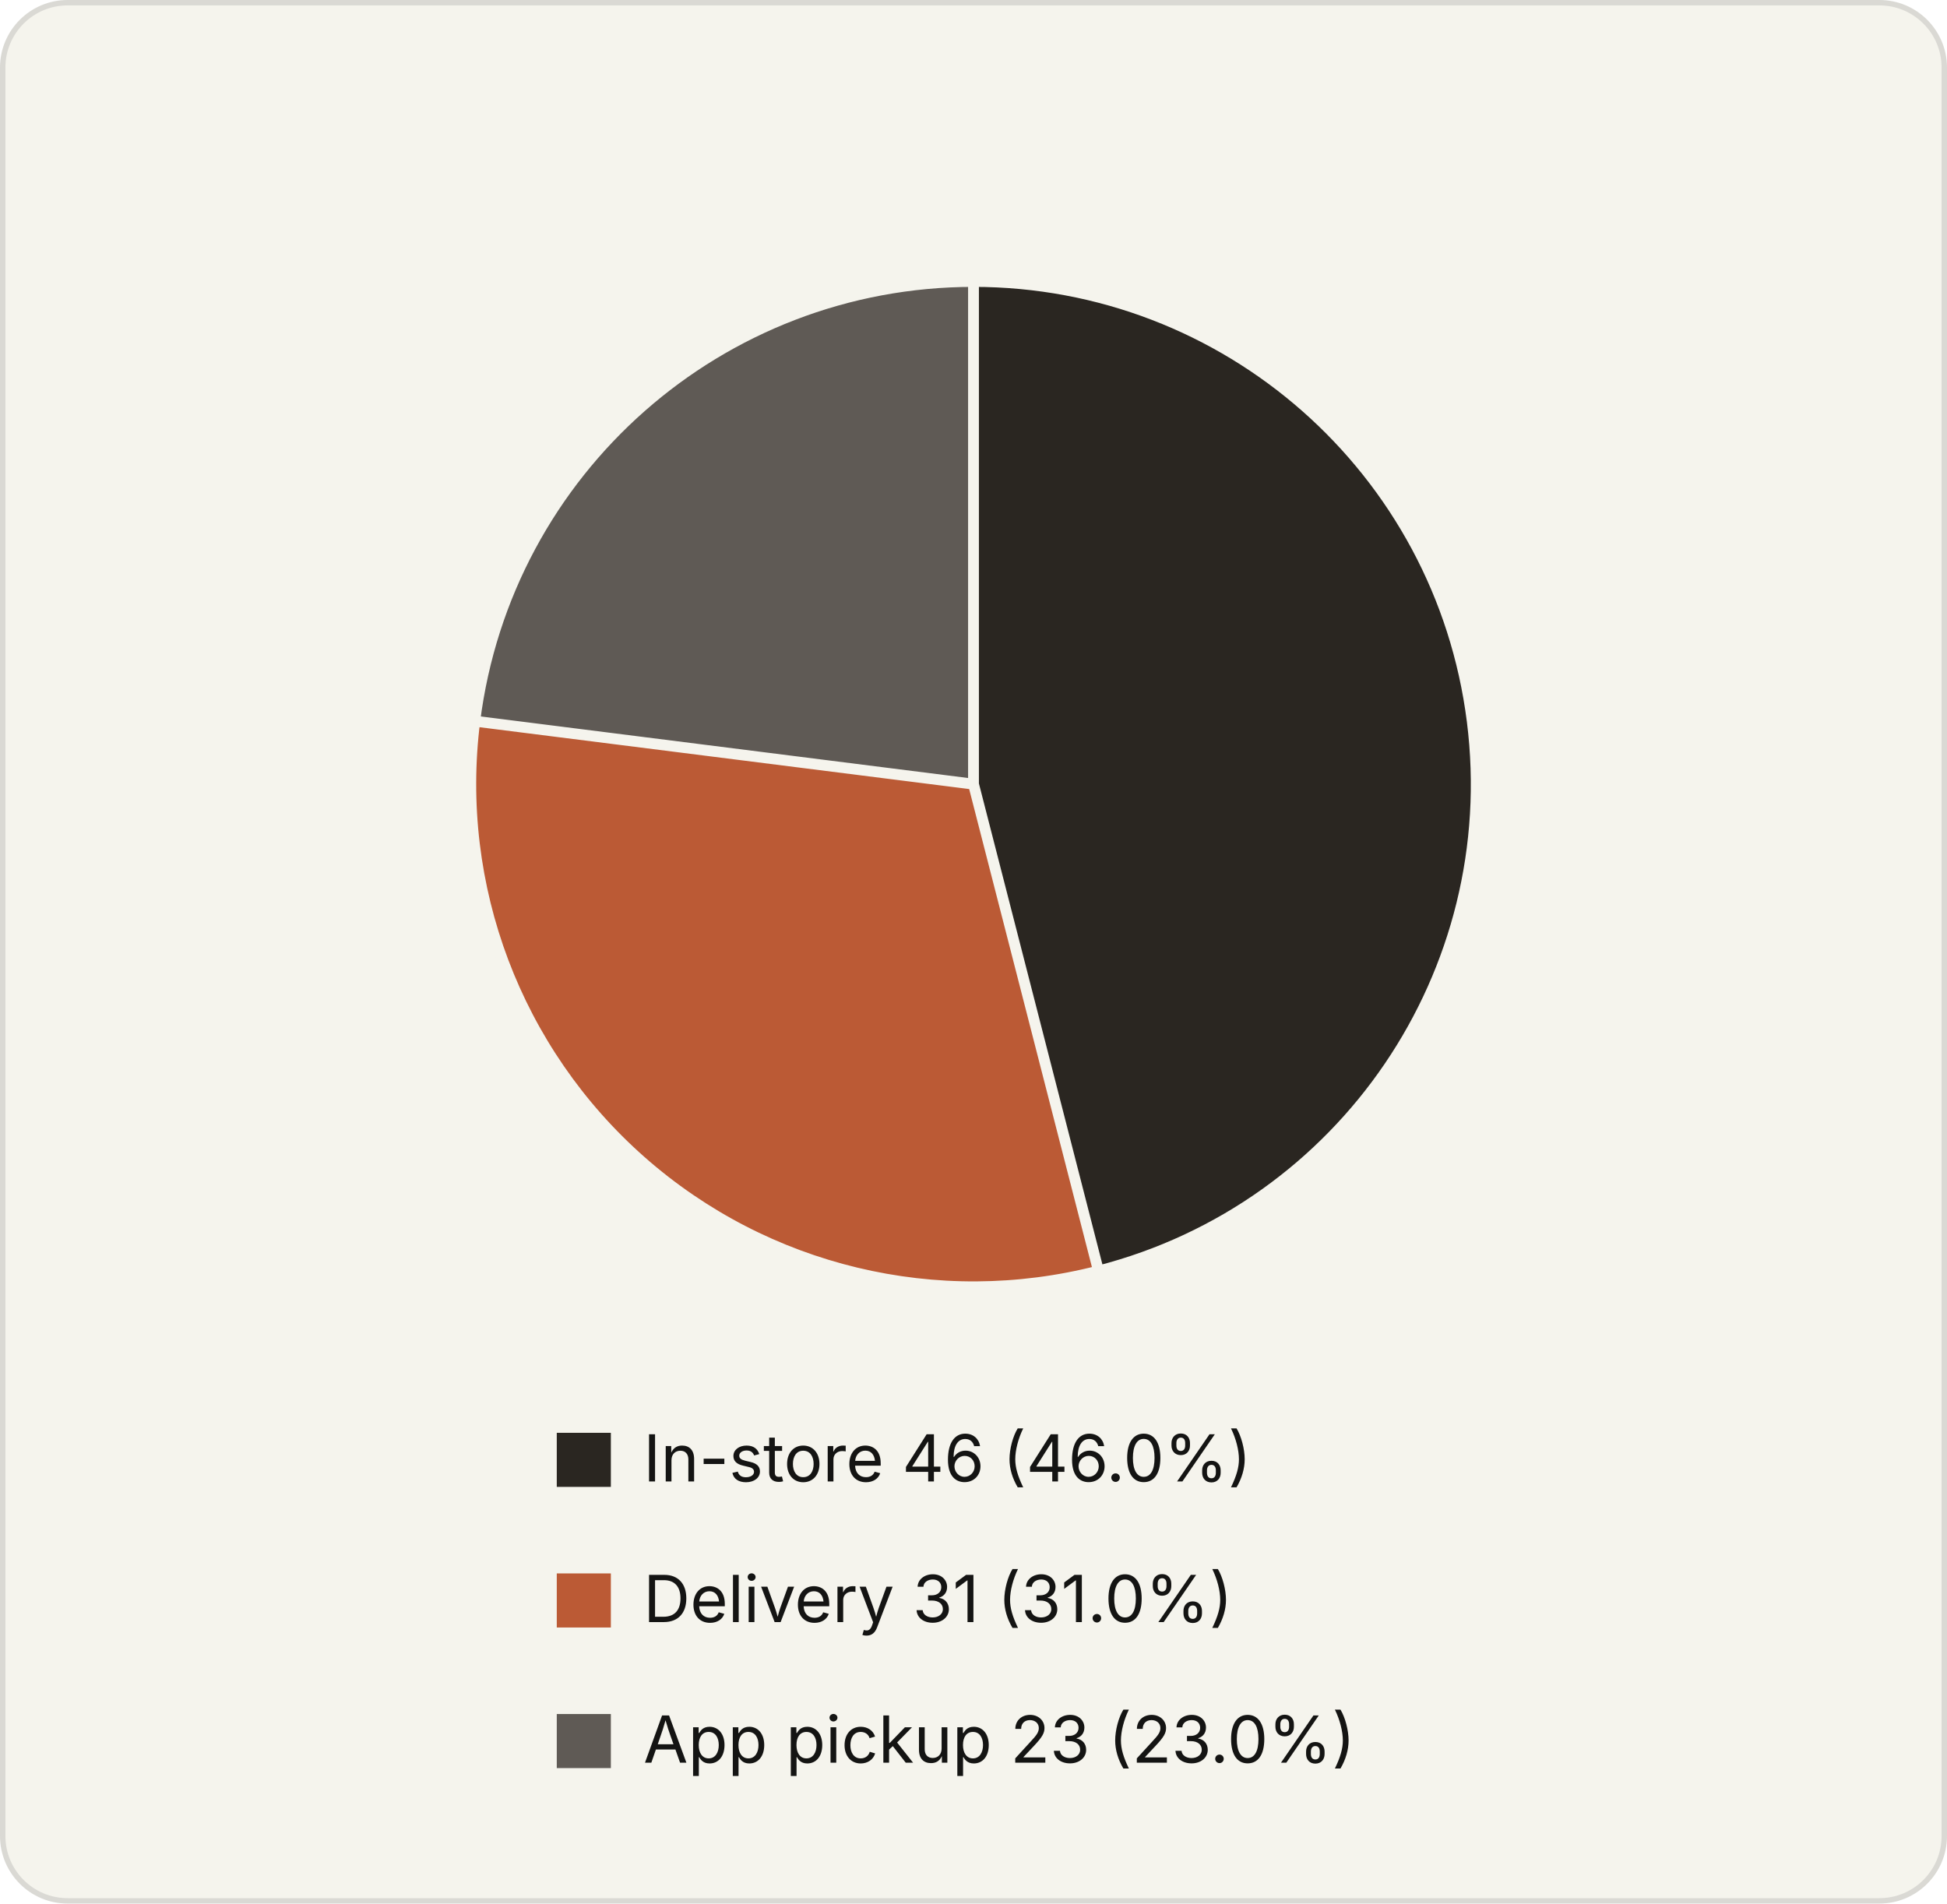
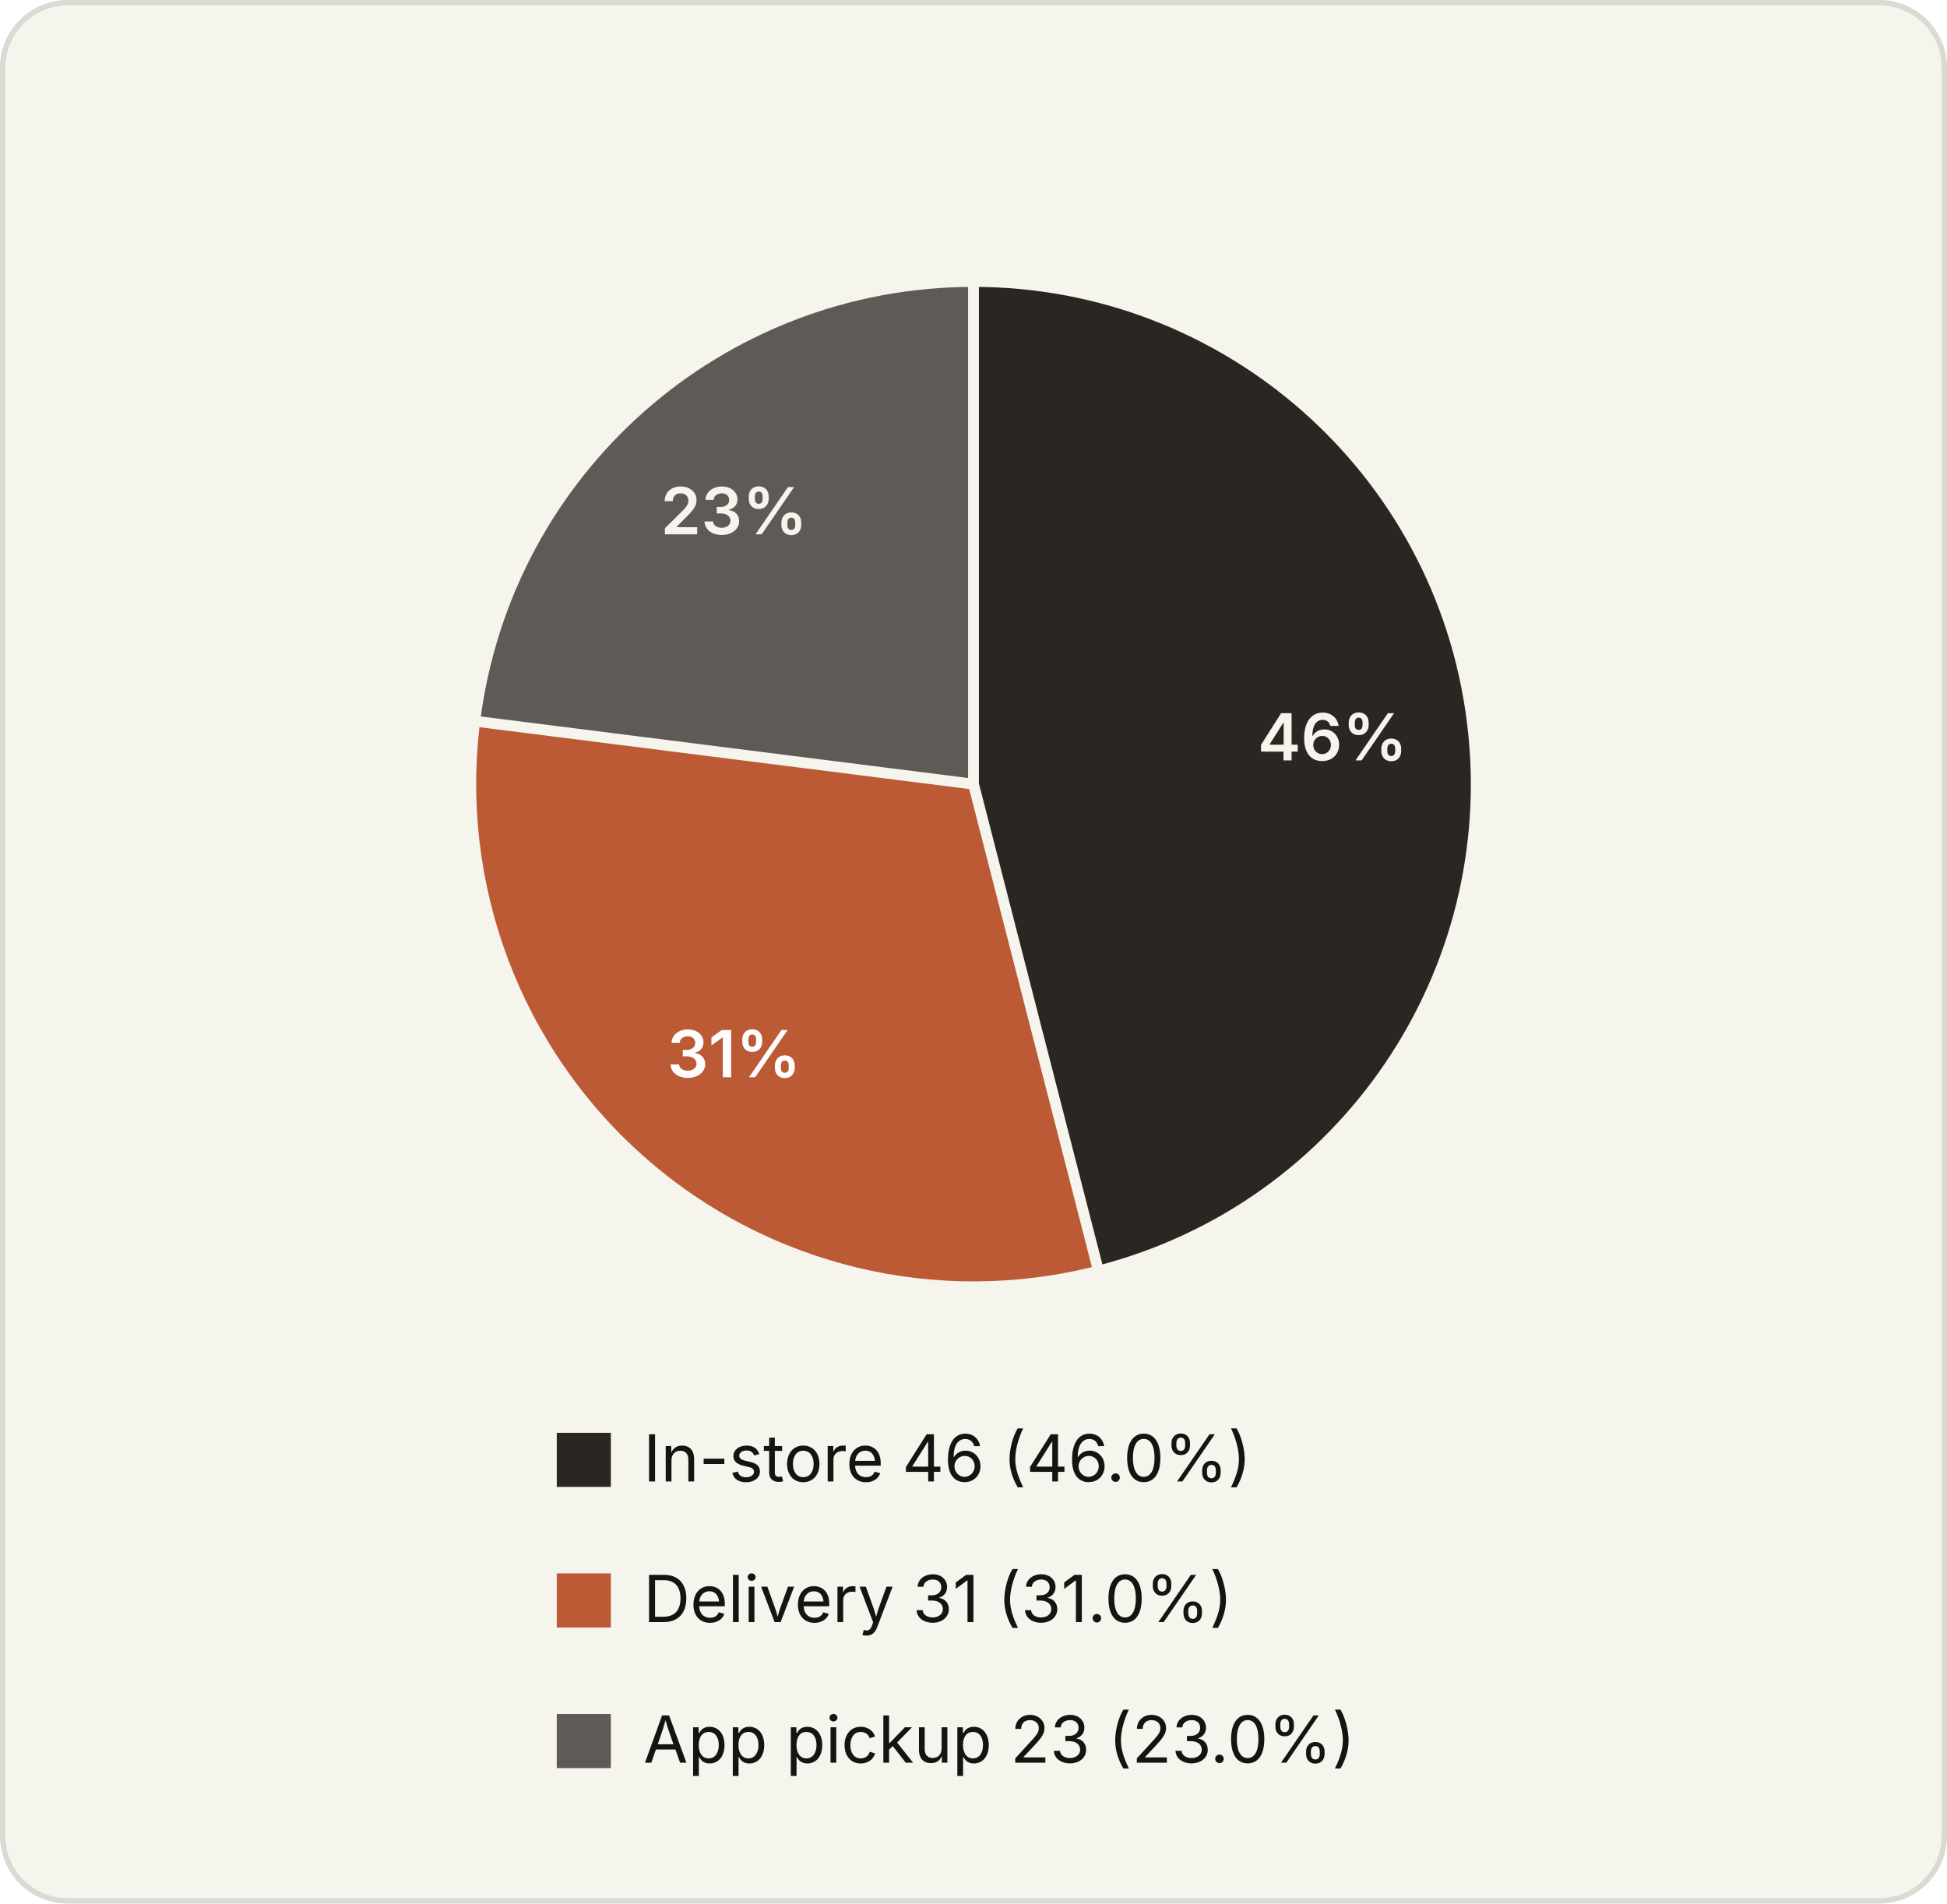
<svg xmlns="http://www.w3.org/2000/svg" width="360" height="352" viewBox="0 0 360 352" font-family="system-ui, -apple-system, BlinkMacSystemFont, &quot;Segoe UI&quot;, &quot;Noto Sans SC&quot;, &quot;Microsoft YaHei&quot;, sans-serif" role="img" lang="en">
  <rect x="0.5" y="0.5" width="359" height="351" rx="12" fill="#f5f4ed" stroke="#dad9d4" />
  <g transform="translate(11 16.05)">
    <svg width="338" height="319.9" viewBox="0 0 338 319.9" font-family="system-ui, -apple-system, BlinkMacSystemFont, &quot;Segoe UI&quot;, &quot;Noto Sans SC&quot;, &quot;Microsoft YaHei&quot;, sans-serif" role="img" aria-labelledby="g-diagram-pie-title">
-       <path d="M169,128.95 L169,36 A92.95,92.95 0 0 1 192.116,218.98 Z" fill="#2a2621" data-kc-id="undefined" data-kc-kind="pie" data-kc-record="{&quot;category&quot;:&quot;In-store&quot;,&quot;value&quot;:46}" data-kc-value="46" data-kc-label="In-store" />
-       <path d="M169,128.95 L192.116,218.98 A92.95,92.95 0 0 1 76.783,117.3 Z" fill="#bb5a35" data-kc-id="undefined" data-kc-kind="pie" data-kc-record="{&quot;category&quot;:&quot;Delivery&quot;,&quot;value&quot;:31}" data-kc-value="31" data-kc-label="Delivery" />
-       <path d="M169,128.95 L76.783,117.3 A92.95,92.95 0 0 1 169,36 Z" fill="#5f5a55" data-kc-id="undefined" data-kc-kind="pie" data-kc-record="{&quot;category&quot;:&quot;App pickup&quot;,&quot;value&quot;:23}" data-kc-value="23" data-kc-label="App pickup" />
+       <path d="M169,128.95 L169,36 A92.95,92.95 0 0 1 192.116,218.98 Z" fill="#2a2621" data-kc-kind="pie" data-kc-record="{&quot;category&quot;:&quot;In-store&quot;,&quot;value&quot;:46}" data-kc-value="46" data-kc-label="In-store" />
+       <path d="M169,128.95 L192.116,218.98 A92.95,92.95 0 0 1 76.783,117.3 Z" fill="#bb5a35" data-kc-kind="pie" data-kc-record="{&quot;category&quot;:&quot;Delivery&quot;,&quot;value&quot;:31}" data-kc-value="31" data-kc-label="Delivery" />
+       <path d="M169,128.95 L76.783,117.3 A92.95,92.95 0 0 1 169,36 Z" fill="#5f5a55" data-kc-kind="pie" data-kc-record="{&quot;category&quot;:&quot;App pickup&quot;,&quot;value&quot;:23}" data-kc-value="23" data-kc-label="App pickup" />
      <path d="M169,36 A92.95,92.95 0 0 1 192.116,218.98 M169,128.95 L169,36 M192.116,218.98 A92.95,92.95 0 0 1 76.783,117.3 M169,128.95 L192.116,218.98 M76.783,117.3 A92.95,92.95 0 0 1 169,36 M169,128.95 L76.783,117.3" fill="none" stroke="#f5f4ed" stroke-width="2" stroke-linecap="round" pointer-events="none" />
+       <text x="235.396" y="124.562" text-anchor="middle" font-size="12" font-weight="600" fill="#f5f4ed">46%</text>
+       <text x="124.742" y="183.15" text-anchor="middle" font-size="12" font-weight="600" fill="#fefefe">31%</text>
+       <text x="124.742" y="82.75" text-anchor="middle" font-size="12" font-weight="600" fill="#f5f4ed">23%</text>
      <g transform="translate(91.94727, 245.9)">
-         <g data-kc-id="undefined" data-kc-kind="legend" data-kc-record="{&quot;category&quot;:&quot;In-store&quot;,&quot;value&quot;:46}" data-kc-value="46" data-kc-label="In-store">
+         <g data-kc-kind="legend" data-kc-record="{&quot;category&quot;:&quot;In-store&quot;,&quot;value&quot;:46}" data-kc-value="46" data-kc-label="In-store">
          <rect x="0" y="3" width="10" height="10" fill="#2a2621" />
          <g>
            <text x="16" y="12" text-anchor="start" font-size="12" font-weight="400" fill="#141413">In-store 46 (46.0%)</text>
          </g>
        </g>
-         <g data-kc-id="undefined" data-kc-kind="legend" data-kc-record="{&quot;category&quot;:&quot;Delivery&quot;,&quot;value&quot;:31}" data-kc-value="31" data-kc-label="Delivery">
+         <g data-kc-kind="legend" data-kc-record="{&quot;category&quot;:&quot;Delivery&quot;,&quot;value&quot;:31}" data-kc-value="31" data-kc-label="Delivery">
          <rect x="0" y="29" width="10" height="10" fill="#bb5a35" />
          <g>
            <text x="16" y="38" text-anchor="start" font-size="12" font-weight="400" fill="#141413">Delivery 31 (31.0%)</text>
          </g>
        </g>
-         <g data-kc-id="undefined" data-kc-kind="legend" data-kc-record="{&quot;category&quot;:&quot;App pickup&quot;,&quot;value&quot;:23}" data-kc-value="23" data-kc-label="App pickup">
+         <g data-kc-kind="legend" data-kc-record="{&quot;category&quot;:&quot;App pickup&quot;,&quot;value&quot;:23}" data-kc-value="23" data-kc-label="App pickup">
          <rect x="0" y="55" width="10" height="10" fill="#5f5a55" />
          <g>
            <text x="16" y="64" text-anchor="start" font-size="12" font-weight="400" fill="#141413">App pickup 23 (23.0%)</text>
          </g>
        </g>
      </g>
    </svg>
  </g>
</svg>
